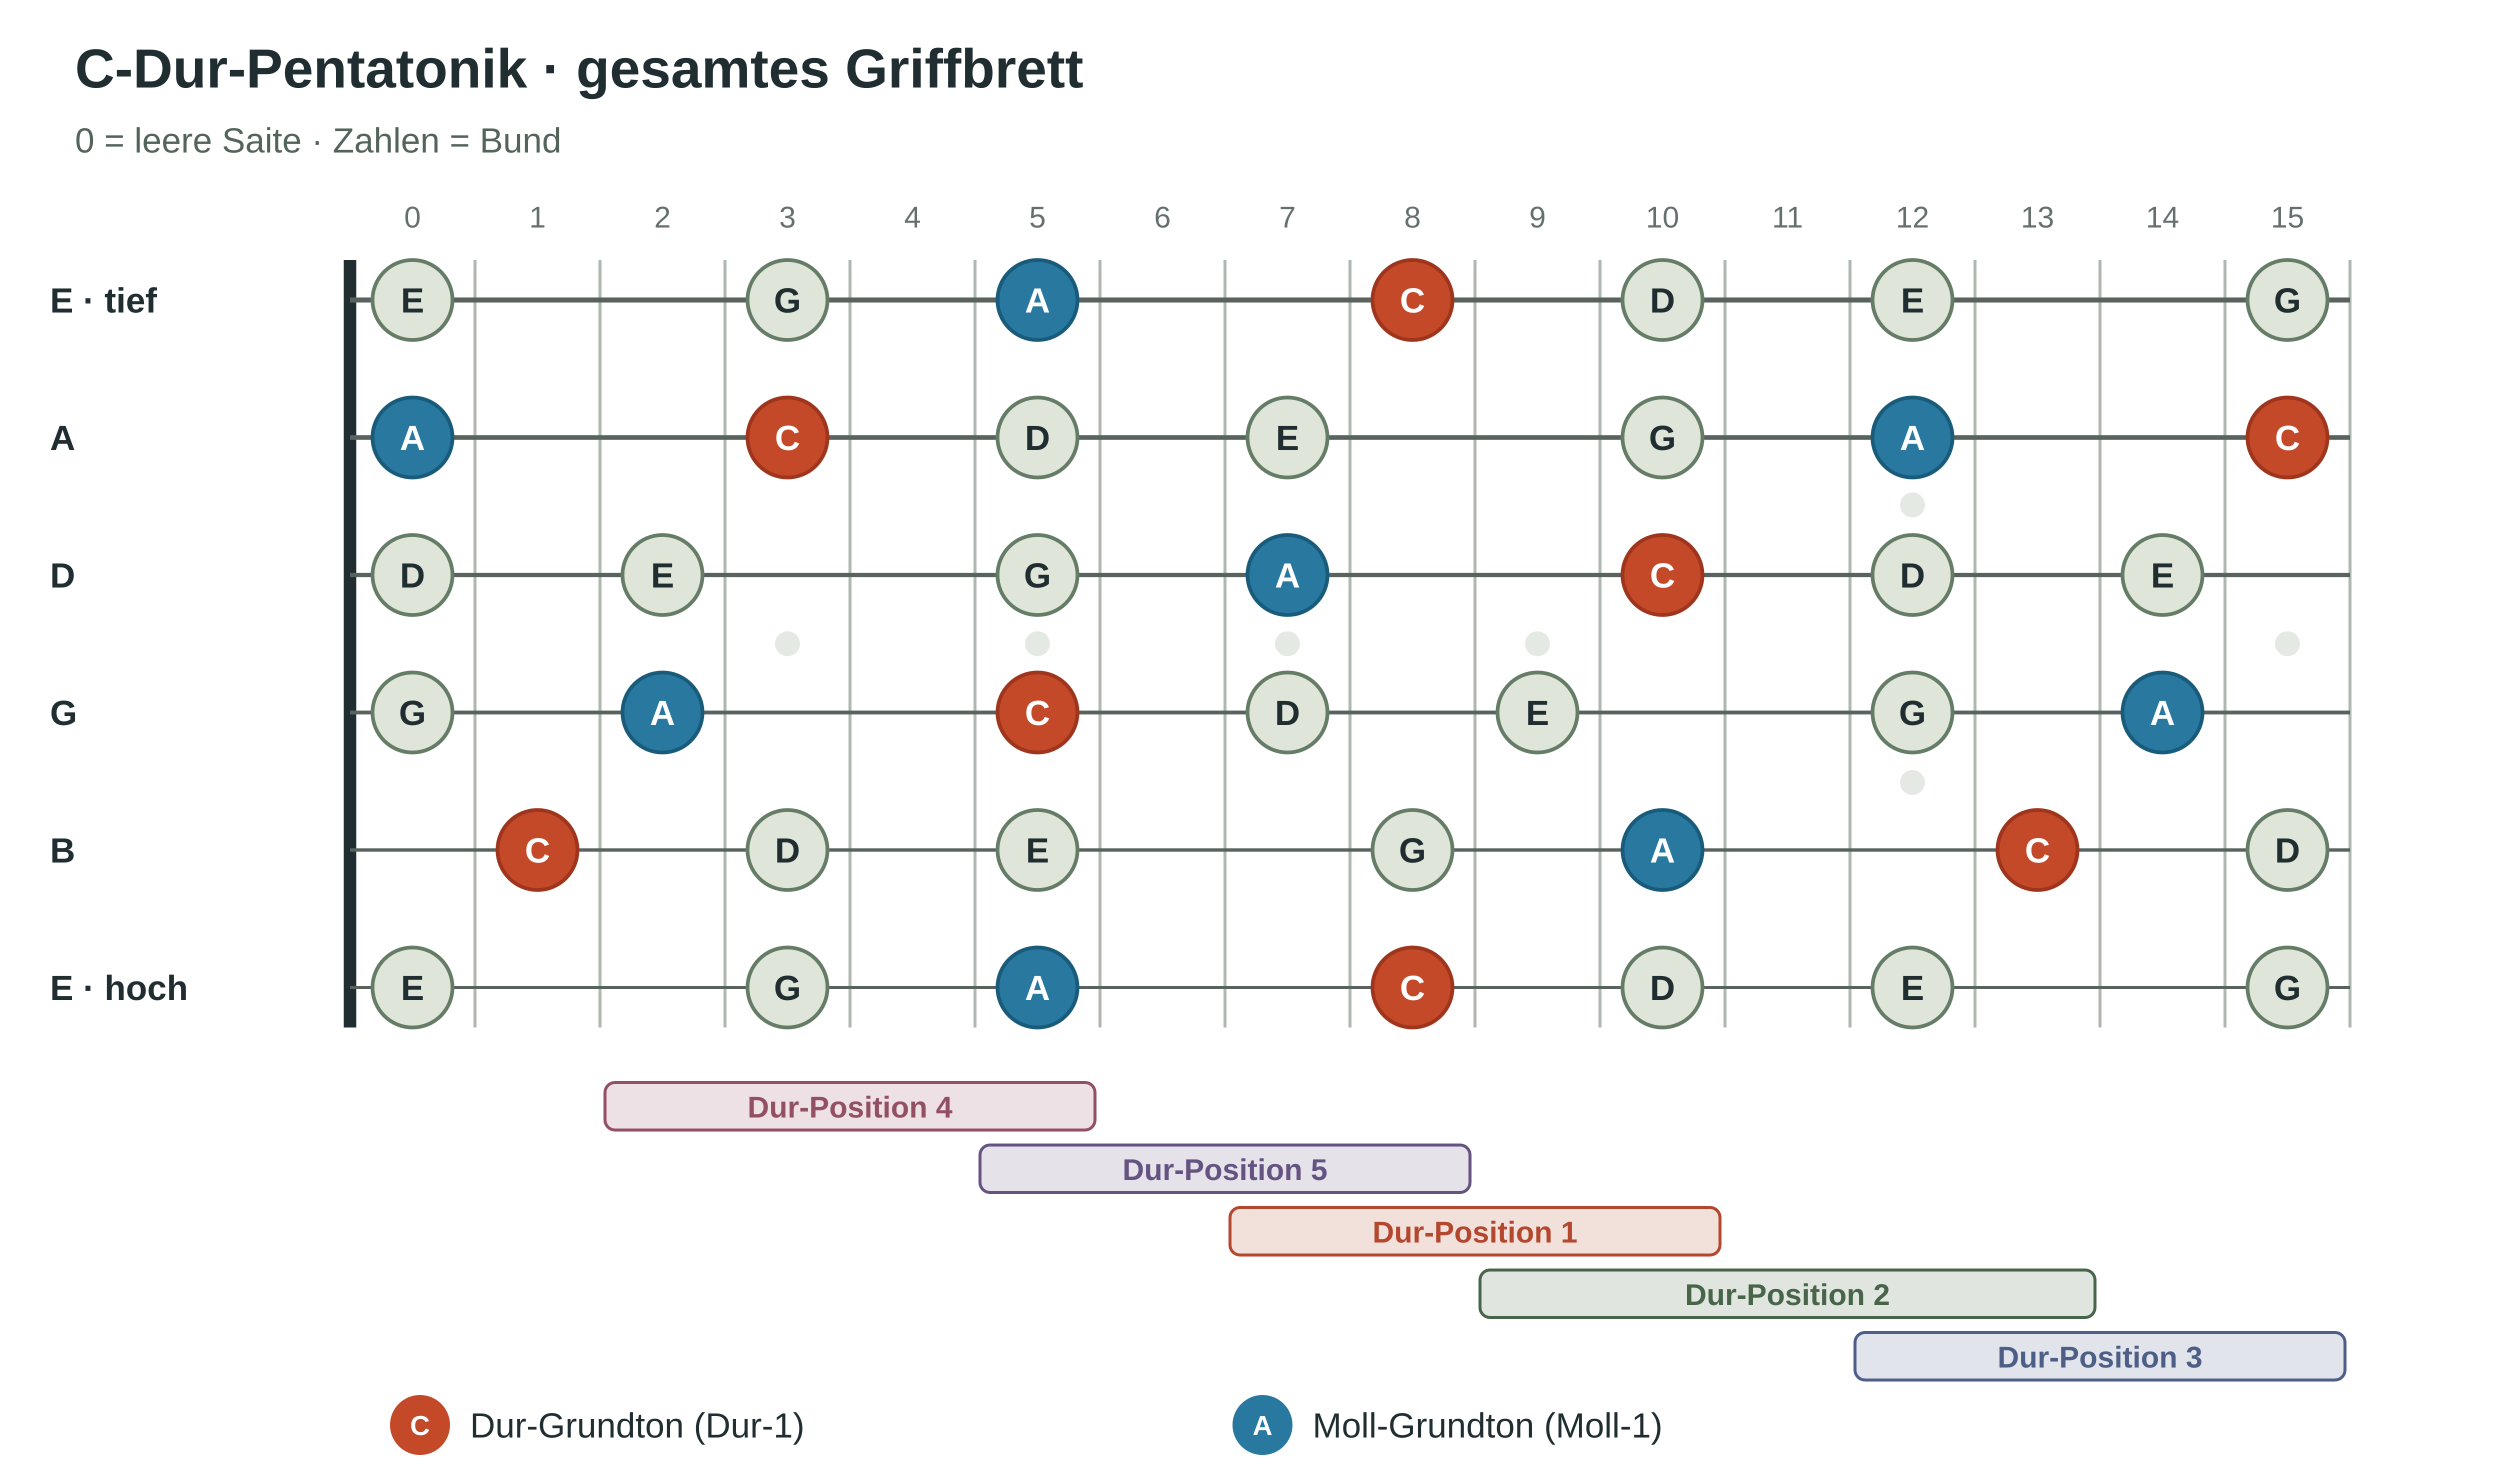
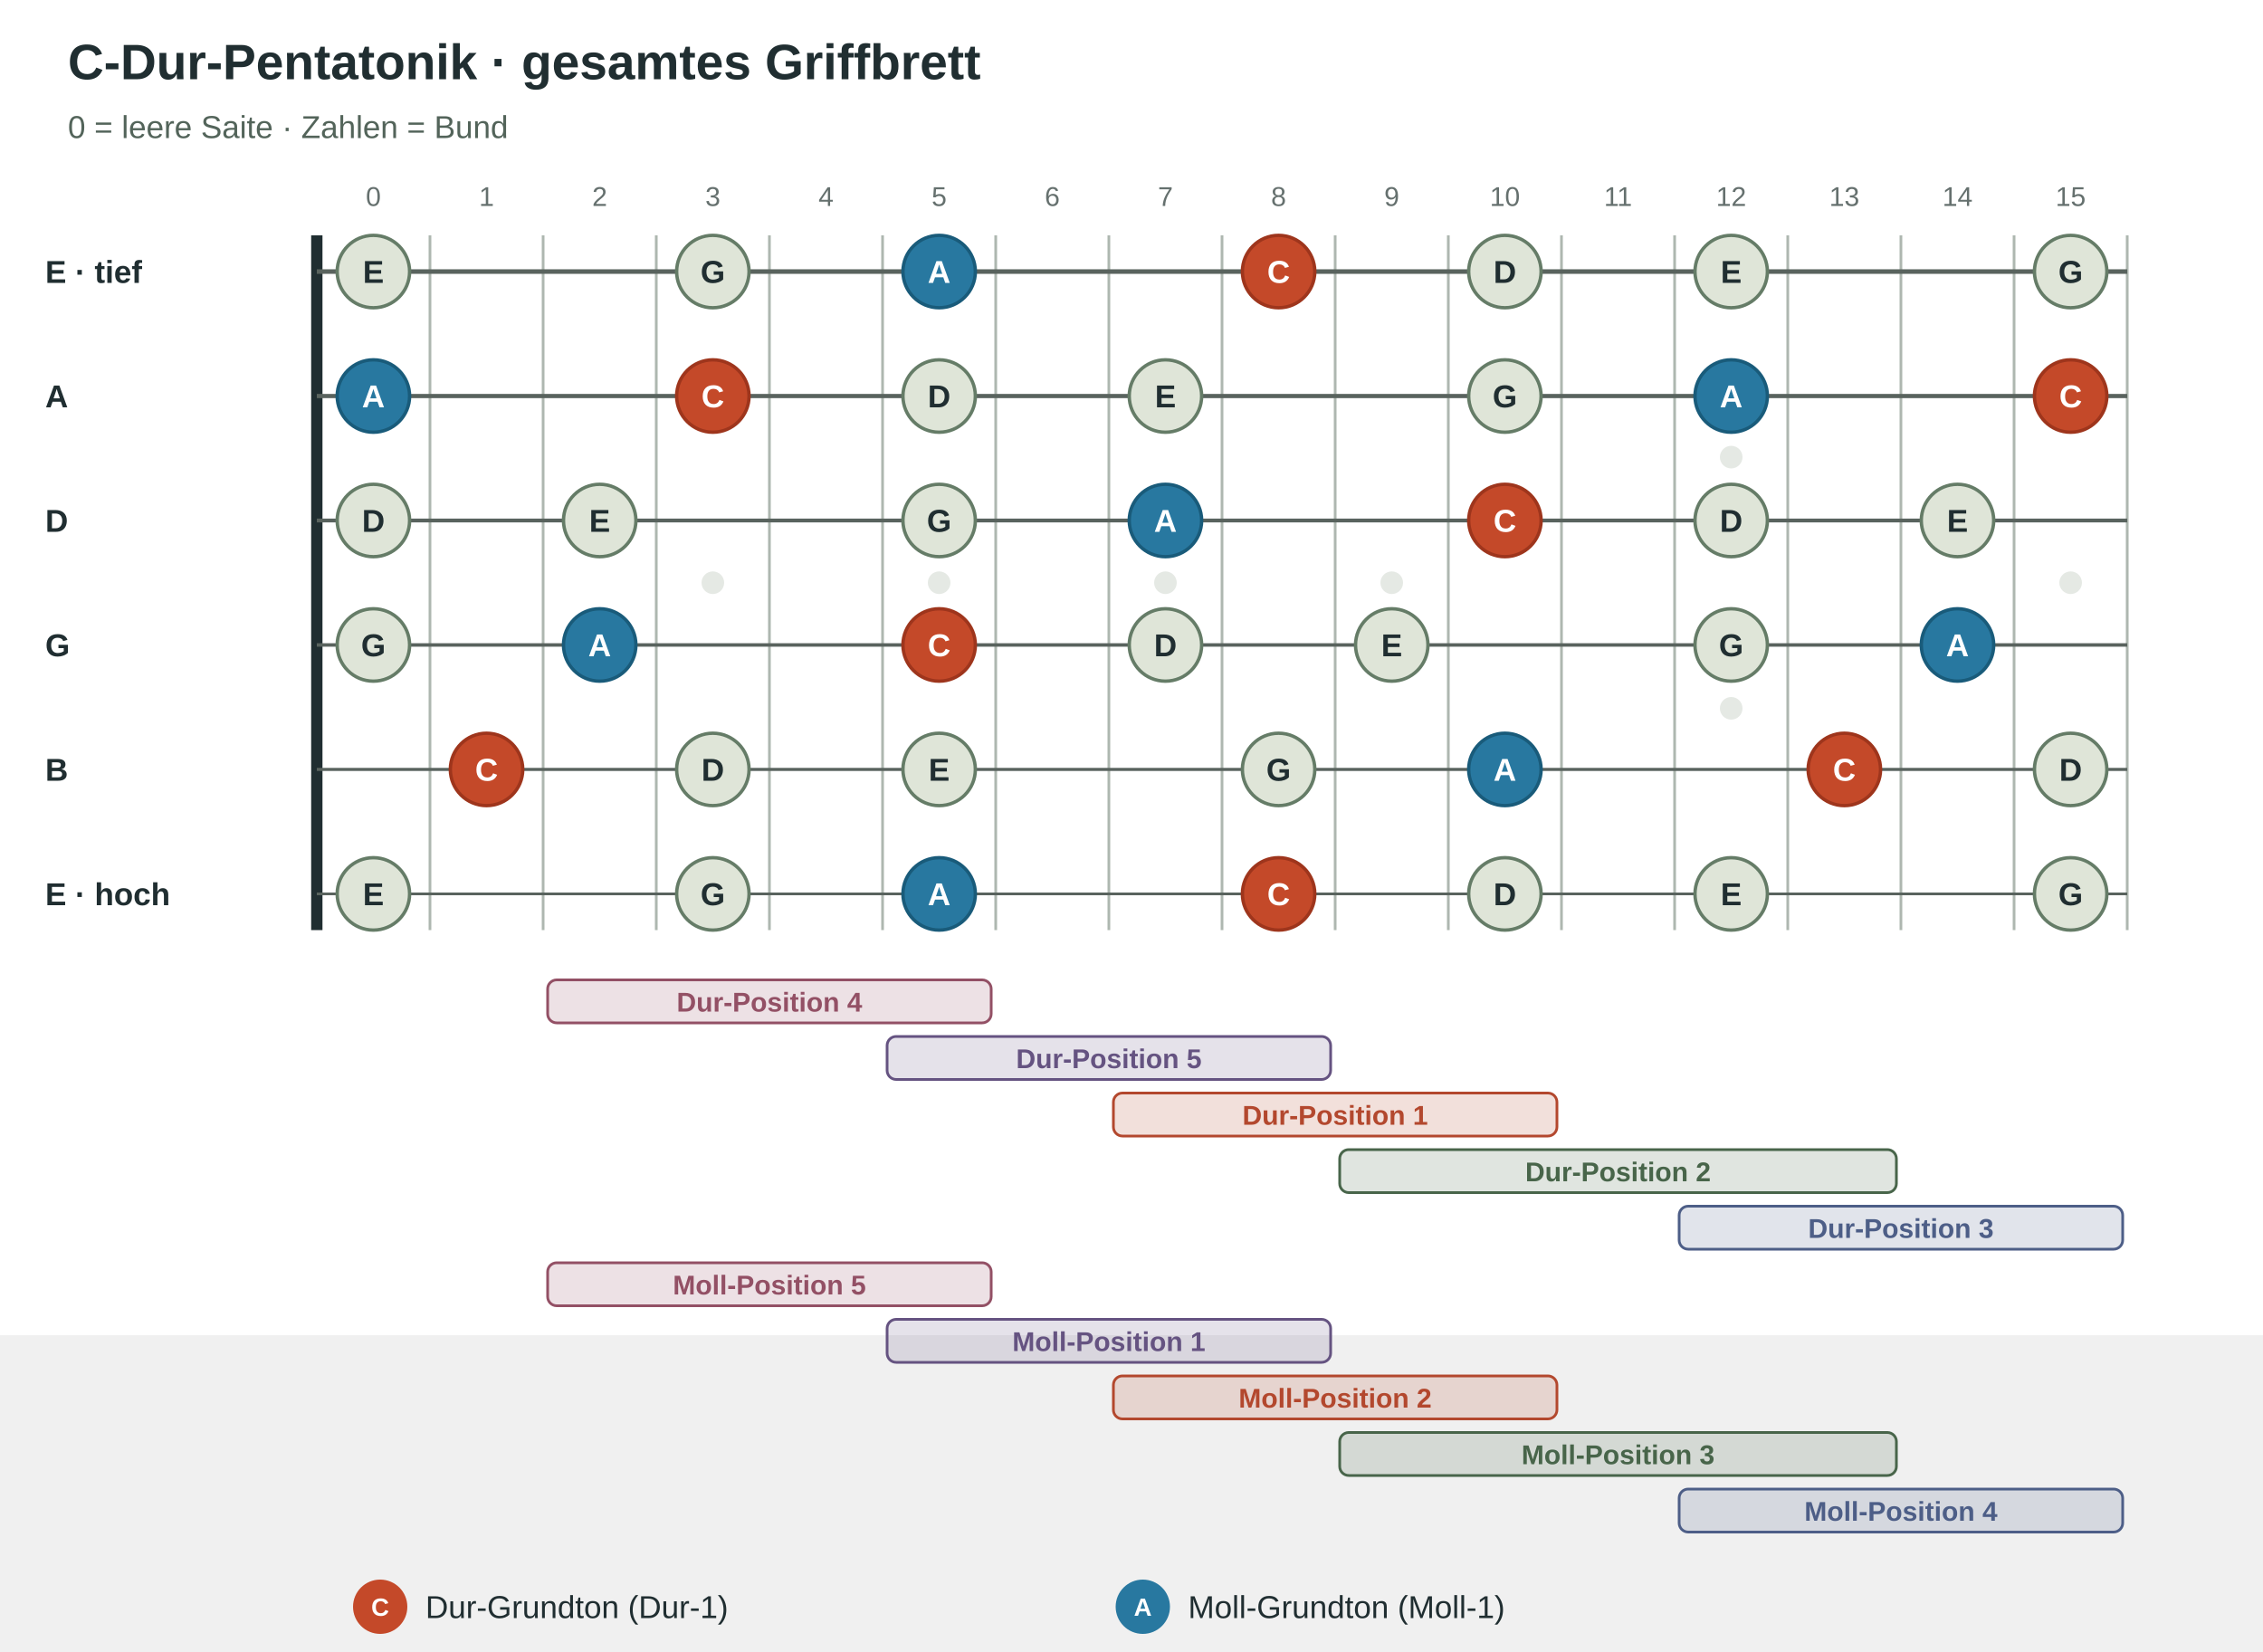
- <svg xmlns="http://www.w3.org/2000/svg" width="1000" height="590" viewBox="0 0 1000 590" role="img" aria-labelledby="title desc">
+ <svg xmlns="http://www.w3.org/2000/svg" width="1000" height="730" viewBox="0 0 1000 730" role="img" aria-labelledby="title desc">
  <rect width="1000" height="590" fill="#fff" />
  <text x="30" y="35" fill="#202e31" font-family="Arial,sans-serif" font-size="22" font-weight="700">C-Dur-Pentatonik · gesamtes Griffbrett</text>
  <text x="30" y="61" fill="#53645a" font-family="Arial,sans-serif" font-size="14">0 = leere Saite · Zahlen = Bund</text>
  <text x="165.0" y="91" text-anchor="middle" fill="#65706e" font-family="Arial,sans-serif" font-size="12">0</text>
  <text x="215.0" y="91" text-anchor="middle" fill="#65706e" font-family="Arial,sans-serif" font-size="12">1</text>
  <text x="265.0" y="91" text-anchor="middle" fill="#65706e" font-family="Arial,sans-serif" font-size="12">2</text>
  <text x="315.0" y="91" text-anchor="middle" fill="#65706e" font-family="Arial,sans-serif" font-size="12">3</text>
  <text x="365.0" y="91" text-anchor="middle" fill="#65706e" font-family="Arial,sans-serif" font-size="12">4</text>
  <text x="415.0" y="91" text-anchor="middle" fill="#65706e" font-family="Arial,sans-serif" font-size="12">5</text>
  <text x="465.0" y="91" text-anchor="middle" fill="#65706e" font-family="Arial,sans-serif" font-size="12">6</text>
  <text x="515.0" y="91" text-anchor="middle" fill="#65706e" font-family="Arial,sans-serif" font-size="12">7</text>
  <text x="565.0" y="91" text-anchor="middle" fill="#65706e" font-family="Arial,sans-serif" font-size="12">8</text>
  <text x="615.0" y="91" text-anchor="middle" fill="#65706e" font-family="Arial,sans-serif" font-size="12">9</text>
  <text x="665.0" y="91" text-anchor="middle" fill="#65706e" font-family="Arial,sans-serif" font-size="12">10</text>
  <text x="715.0" y="91" text-anchor="middle" fill="#65706e" font-family="Arial,sans-serif" font-size="12">11</text>
  <text x="765.0" y="91" text-anchor="middle" fill="#65706e" font-family="Arial,sans-serif" font-size="12">12</text>
  <text x="815.0" y="91" text-anchor="middle" fill="#65706e" font-family="Arial,sans-serif" font-size="12">13</text>
  <text x="865.0" y="91" text-anchor="middle" fill="#65706e" font-family="Arial,sans-serif" font-size="12">14</text>
  <text x="915.0" y="91" text-anchor="middle" fill="#65706e" font-family="Arial,sans-serif" font-size="12">15</text>
  <path d="M140 104V411" stroke="#202e31" stroke-width="5" />
  <path d="M190 104V411" stroke="#aeb7b0" stroke-width="1.2" />
  <path d="M240 104V411" stroke="#aeb7b0" stroke-width="1.2" />
  <path d="M290 104V411" stroke="#aeb7b0" stroke-width="1.2" />
  <path d="M340 104V411" stroke="#aeb7b0" stroke-width="1.2" />
  <path d="M390 104V411" stroke="#aeb7b0" stroke-width="1.2" />
  <path d="M440 104V411" stroke="#aeb7b0" stroke-width="1.2" />
  <path d="M490 104V411" stroke="#aeb7b0" stroke-width="1.2" />
  <path d="M540 104V411" stroke="#aeb7b0" stroke-width="1.2" />
  <path d="M590 104V411" stroke="#aeb7b0" stroke-width="1.2" />
  <path d="M640 104V411" stroke="#aeb7b0" stroke-width="1.2" />
  <path d="M690 104V411" stroke="#aeb7b0" stroke-width="1.2" />
  <path d="M740 104V411" stroke="#aeb7b0" stroke-width="1.2" />
  <path d="M790 104V411" stroke="#aeb7b0" stroke-width="1.2" />
  <path d="M840 104V411" stroke="#aeb7b0" stroke-width="1.2" />
  <path d="M890 104V411" stroke="#aeb7b0" stroke-width="1.2" />
  <path d="M940 104V411" stroke="#aeb7b0" stroke-width="1.2" />
  <circle cx="315.0" cy="257.5" r="5" fill="#e5e9e4" />
  <circle cx="415.0" cy="257.5" r="5" fill="#e5e9e4" />
  <circle cx="515.0" cy="257.5" r="5" fill="#e5e9e4" />
  <circle cx="615.0" cy="257.5" r="5" fill="#e5e9e4" />
  <circle cx="915.0" cy="257.5" r="5" fill="#e5e9e4" />
  <circle cx="765.0" cy="202" r="5" fill="#e5e9e4" />
  <circle cx="765.0" cy="313" r="5" fill="#e5e9e4" />
  <path d="M140 120H940" stroke="#59635e" stroke-width="2.02" />
  <text x="20" y="125" fill="#202e31" font-family="Arial,sans-serif" font-size="14" font-weight="700">E · tief</text>
  <circle cx="165.0" cy="120" r="16" fill="#dfe5d8" stroke="#657c67" stroke-width="1.5" />
  <text x="165.0" y="125" text-anchor="middle" fill="#202e31" font-family="Arial,sans-serif" font-size="14" font-weight="700">E</text>
  <circle cx="315.0" cy="120" r="16" fill="#dfe5d8" stroke="#657c67" stroke-width="1.5" />
  <text x="315.0" y="125" text-anchor="middle" fill="#202e31" font-family="Arial,sans-serif" font-size="14" font-weight="700">G</text>
  <circle cx="415.0" cy="120" r="16" fill="#2878a0" stroke="#195b7a" stroke-width="1.5" />
  <text x="415.0" y="125" text-anchor="middle" fill="#fff" font-family="Arial,sans-serif" font-size="14" font-weight="700">A</text>
  <circle cx="565.0" cy="120" r="16" fill="#c44929" stroke="#9e351c" stroke-width="1.5" />
  <text x="565.0" y="125" text-anchor="middle" fill="#fff" font-family="Arial,sans-serif" font-size="14" font-weight="700">C</text>
  <circle cx="665.0" cy="120" r="16" fill="#dfe5d8" stroke="#657c67" stroke-width="1.5" />
  <text x="665.0" y="125" text-anchor="middle" fill="#202e31" font-family="Arial,sans-serif" font-size="14" font-weight="700">D</text>
  <circle cx="765.0" cy="120" r="16" fill="#dfe5d8" stroke="#657c67" stroke-width="1.5" />
  <text x="765.0" y="125" text-anchor="middle" fill="#202e31" font-family="Arial,sans-serif" font-size="14" font-weight="700">E</text>
  <circle cx="915.0" cy="120" r="16" fill="#dfe5d8" stroke="#657c67" stroke-width="1.5" />
  <text x="915.0" y="125" text-anchor="middle" fill="#202e31" font-family="Arial,sans-serif" font-size="14" font-weight="700">G</text>
  <path d="M140 175H940" stroke="#59635e" stroke-width="1.86" />
  <text x="20" y="180" fill="#202e31" font-family="Arial,sans-serif" font-size="14" font-weight="700">A</text>
  <circle cx="165.0" cy="175" r="16" fill="#2878a0" stroke="#195b7a" stroke-width="1.5" />
  <text x="165.0" y="180" text-anchor="middle" fill="#fff" font-family="Arial,sans-serif" font-size="14" font-weight="700">A</text>
  <circle cx="315.0" cy="175" r="16" fill="#c44929" stroke="#9e351c" stroke-width="1.5" />
  <text x="315.0" y="180" text-anchor="middle" fill="#fff" font-family="Arial,sans-serif" font-size="14" font-weight="700">C</text>
  <circle cx="415.0" cy="175" r="16" fill="#dfe5d8" stroke="#657c67" stroke-width="1.5" />
  <text x="415.0" y="180" text-anchor="middle" fill="#202e31" font-family="Arial,sans-serif" font-size="14" font-weight="700">D</text>
  <circle cx="515.0" cy="175" r="16" fill="#dfe5d8" stroke="#657c67" stroke-width="1.5" />
  <text x="515.0" y="180" text-anchor="middle" fill="#202e31" font-family="Arial,sans-serif" font-size="14" font-weight="700">E</text>
  <circle cx="665.0" cy="175" r="16" fill="#dfe5d8" stroke="#657c67" stroke-width="1.5" />
  <text x="665.0" y="180" text-anchor="middle" fill="#202e31" font-family="Arial,sans-serif" font-size="14" font-weight="700">G</text>
  <circle cx="765.0" cy="175" r="16" fill="#2878a0" stroke="#195b7a" stroke-width="1.5" />
  <text x="765.0" y="180" text-anchor="middle" fill="#fff" font-family="Arial,sans-serif" font-size="14" font-weight="700">A</text>
  <circle cx="915.0" cy="175" r="16" fill="#c44929" stroke="#9e351c" stroke-width="1.5" />
  <text x="915.0" y="180" text-anchor="middle" fill="#fff" font-family="Arial,sans-serif" font-size="14" font-weight="700">C</text>
  <path d="M140 230H940" stroke="#59635e" stroke-width="1.69" />
  <text x="20" y="235" fill="#202e31" font-family="Arial,sans-serif" font-size="14" font-weight="700">D</text>
  <circle cx="165.0" cy="230" r="16" fill="#dfe5d8" stroke="#657c67" stroke-width="1.5" />
  <text x="165.0" y="235" text-anchor="middle" fill="#202e31" font-family="Arial,sans-serif" font-size="14" font-weight="700">D</text>
  <circle cx="265.0" cy="230" r="16" fill="#dfe5d8" stroke="#657c67" stroke-width="1.5" />
  <text x="265.0" y="235" text-anchor="middle" fill="#202e31" font-family="Arial,sans-serif" font-size="14" font-weight="700">E</text>
  <circle cx="415.0" cy="230" r="16" fill="#dfe5d8" stroke="#657c67" stroke-width="1.5" />
  <text x="415.0" y="235" text-anchor="middle" fill="#202e31" font-family="Arial,sans-serif" font-size="14" font-weight="700">G</text>
  <circle cx="515.0" cy="230" r="16" fill="#2878a0" stroke="#195b7a" stroke-width="1.5" />
  <text x="515.0" y="235" text-anchor="middle" fill="#fff" font-family="Arial,sans-serif" font-size="14" font-weight="700">A</text>
  <circle cx="665.0" cy="230" r="16" fill="#c44929" stroke="#9e351c" stroke-width="1.5" />
  <text x="665.0" y="235" text-anchor="middle" fill="#fff" font-family="Arial,sans-serif" font-size="14" font-weight="700">C</text>
  <circle cx="765.0" cy="230" r="16" fill="#dfe5d8" stroke="#657c67" stroke-width="1.5" />
  <text x="765.0" y="235" text-anchor="middle" fill="#202e31" font-family="Arial,sans-serif" font-size="14" font-weight="700">D</text>
  <circle cx="865.0" cy="230" r="16" fill="#dfe5d8" stroke="#657c67" stroke-width="1.5" />
  <text x="865.0" y="235" text-anchor="middle" fill="#202e31" font-family="Arial,sans-serif" font-size="14" font-weight="700">E</text>
  <path d="M140 285H940" stroke="#59635e" stroke-width="1.53" />
  <text x="20" y="290" fill="#202e31" font-family="Arial,sans-serif" font-size="14" font-weight="700">G</text>
  <circle cx="165.0" cy="285" r="16" fill="#dfe5d8" stroke="#657c67" stroke-width="1.5" />
  <text x="165.0" y="290" text-anchor="middle" fill="#202e31" font-family="Arial,sans-serif" font-size="14" font-weight="700">G</text>
  <circle cx="265.0" cy="285" r="16" fill="#2878a0" stroke="#195b7a" stroke-width="1.5" />
  <text x="265.0" y="290" text-anchor="middle" fill="#fff" font-family="Arial,sans-serif" font-size="14" font-weight="700">A</text>
  <circle cx="415.0" cy="285" r="16" fill="#c44929" stroke="#9e351c" stroke-width="1.5" />
  <text x="415.0" y="290" text-anchor="middle" fill="#fff" font-family="Arial,sans-serif" font-size="14" font-weight="700">C</text>
  <circle cx="515.0" cy="285" r="16" fill="#dfe5d8" stroke="#657c67" stroke-width="1.5" />
  <text x="515.0" y="290" text-anchor="middle" fill="#202e31" font-family="Arial,sans-serif" font-size="14" font-weight="700">D</text>
  <circle cx="615.0" cy="285" r="16" fill="#dfe5d8" stroke="#657c67" stroke-width="1.5" />
  <text x="615.0" y="290" text-anchor="middle" fill="#202e31" font-family="Arial,sans-serif" font-size="14" font-weight="700">E</text>
  <circle cx="765.0" cy="285" r="16" fill="#dfe5d8" stroke="#657c67" stroke-width="1.5" />
  <text x="765.0" y="290" text-anchor="middle" fill="#202e31" font-family="Arial,sans-serif" font-size="14" font-weight="700">G</text>
  <circle cx="865.0" cy="285" r="16" fill="#2878a0" stroke="#195b7a" stroke-width="1.5" />
  <text x="865.0" y="290" text-anchor="middle" fill="#fff" font-family="Arial,sans-serif" font-size="14" font-weight="700">A</text>
  <path d="M140 340H940" stroke="#59635e" stroke-width="1.36" />
  <text x="20" y="345" fill="#202e31" font-family="Arial,sans-serif" font-size="14" font-weight="700">B</text>
  <circle cx="215.0" cy="340" r="16" fill="#c44929" stroke="#9e351c" stroke-width="1.5" />
  <text x="215.0" y="345" text-anchor="middle" fill="#fff" font-family="Arial,sans-serif" font-size="14" font-weight="700">C</text>
  <circle cx="315.0" cy="340" r="16" fill="#dfe5d8" stroke="#657c67" stroke-width="1.5" />
  <text x="315.0" y="345" text-anchor="middle" fill="#202e31" font-family="Arial,sans-serif" font-size="14" font-weight="700">D</text>
  <circle cx="415.0" cy="340" r="16" fill="#dfe5d8" stroke="#657c67" stroke-width="1.5" />
  <text x="415.0" y="345" text-anchor="middle" fill="#202e31" font-family="Arial,sans-serif" font-size="14" font-weight="700">E</text>
  <circle cx="565.0" cy="340" r="16" fill="#dfe5d8" stroke="#657c67" stroke-width="1.5" />
  <text x="565.0" y="345" text-anchor="middle" fill="#202e31" font-family="Arial,sans-serif" font-size="14" font-weight="700">G</text>
  <circle cx="665.0" cy="340" r="16" fill="#2878a0" stroke="#195b7a" stroke-width="1.5" />
  <text x="665.0" y="345" text-anchor="middle" fill="#fff" font-family="Arial,sans-serif" font-size="14" font-weight="700">A</text>
  <circle cx="815.0" cy="340" r="16" fill="#c44929" stroke="#9e351c" stroke-width="1.5" />
  <text x="815.0" y="345" text-anchor="middle" fill="#fff" font-family="Arial,sans-serif" font-size="14" font-weight="700">C</text>
  <circle cx="915.0" cy="340" r="16" fill="#dfe5d8" stroke="#657c67" stroke-width="1.5" />
  <text x="915.0" y="345" text-anchor="middle" fill="#202e31" font-family="Arial,sans-serif" font-size="14" font-weight="700">D</text>
  <path d="M140 395H940" stroke="#59635e" stroke-width="1.20" />
  <text x="20" y="400" fill="#202e31" font-family="Arial,sans-serif" font-size="14" font-weight="700">E · hoch</text>
  <circle cx="165.0" cy="395" r="16" fill="#dfe5d8" stroke="#657c67" stroke-width="1.5" />
  <text x="165.0" y="400" text-anchor="middle" fill="#202e31" font-family="Arial,sans-serif" font-size="14" font-weight="700">E</text>
  <circle cx="315.0" cy="395" r="16" fill="#dfe5d8" stroke="#657c67" stroke-width="1.5" />
  <text x="315.0" y="400" text-anchor="middle" fill="#202e31" font-family="Arial,sans-serif" font-size="14" font-weight="700">G</text>
  <circle cx="415.0" cy="395" r="16" fill="#2878a0" stroke="#195b7a" stroke-width="1.5" />
  <text x="415.0" y="400" text-anchor="middle" fill="#fff" font-family="Arial,sans-serif" font-size="14" font-weight="700">A</text>
  <circle cx="565.0" cy="395" r="16" fill="#c44929" stroke="#9e351c" stroke-width="1.5" />
  <text x="565.0" y="400" text-anchor="middle" fill="#fff" font-family="Arial,sans-serif" font-size="14" font-weight="700">C</text>
  <circle cx="665.0" cy="395" r="16" fill="#dfe5d8" stroke="#657c67" stroke-width="1.5" />
  <text x="665.0" y="400" text-anchor="middle" fill="#202e31" font-family="Arial,sans-serif" font-size="14" font-weight="700">D</text>
  <circle cx="765.0" cy="395" r="16" fill="#dfe5d8" stroke="#657c67" stroke-width="1.5" />
  <text x="765.0" y="400" text-anchor="middle" fill="#202e31" font-family="Arial,sans-serif" font-size="14" font-weight="700">E</text>
  <circle cx="915.0" cy="395" r="16" fill="#dfe5d8" stroke="#657c67" stroke-width="1.5" />
  <text x="915.0" y="400" text-anchor="middle" fill="#202e31" font-family="Arial,sans-serif" font-size="14" font-weight="700">G</text>
  <rect x="242" y="433" width="196" height="19" rx="4" fill="#935065" fill-opacity=".17" stroke="#935065" stroke-width="1.2" />
  <text x="340.0" y="447" text-anchor="middle" fill="#935065" font-family="Arial,sans-serif" font-size="12" font-weight="700">Dur-Position 4</text>
  <rect x="392" y="458" width="196" height="19" rx="4" fill="#655381" fill-opacity=".17" stroke="#655381" stroke-width="1.2" />
  <text x="490.0" y="472" text-anchor="middle" fill="#655381" font-family="Arial,sans-serif" font-size="12" font-weight="700">Dur-Position 5</text>
  <rect x="492" y="483" width="196" height="19" rx="4" fill="#b3482e" fill-opacity=".17" stroke="#b3482e" stroke-width="1.2" />
  <text x="590.0" y="497" text-anchor="middle" fill="#b3482e" font-family="Arial,sans-serif" font-size="12" font-weight="700">Dur-Position 1</text>
  <rect x="592" y="508" width="246" height="19" rx="4" fill="#48654a" fill-opacity=".17" stroke="#48654a" stroke-width="1.2" />
  <text x="715.0" y="522" text-anchor="middle" fill="#48654a" font-family="Arial,sans-serif" font-size="12" font-weight="700">Dur-Position 2</text>
  <rect x="742" y="533" width="196" height="19" rx="4" fill="#4d5e87" fill-opacity=".17" stroke="#4d5e87" stroke-width="1.2" />
  <text x="840.0" y="547" text-anchor="middle" fill="#4d5e87" font-family="Arial,sans-serif" font-size="12" font-weight="700">Dur-Position 3</text>
-   <circle cx="168" cy="570" r="12" fill="#c44929" />
-   <text x="168" y="574" text-anchor="middle" fill="#fff" font-family="Arial,sans-serif" font-size="11" font-weight="700">C</text>
-   <text x="188" y="575" fill="#202e31" font-family="Arial,sans-serif" font-size="14">Dur-Grundton (Dur-1)</text>
-   <circle cx="505" cy="570" r="12" fill="#2878a0" />
-   <text x="505" y="574" text-anchor="middle" fill="#fff" font-family="Arial,sans-serif" font-size="11" font-weight="700">A</text>
-   <text x="525" y="575" fill="#202e31" font-family="Arial,sans-serif" font-size="14">Moll-Grundton (Moll-1)</text>
+   <rect x="242" y="558" width="196" height="19" rx="4" fill="#935065" fill-opacity=".17" stroke="#935065" stroke-width="1.2" />
+   <text x="340.0" y="572" text-anchor="middle" fill="#935065" font-family="Arial,sans-serif" font-size="12" font-weight="700">Moll-Position 5</text>
+   <rect x="392" y="583" width="196" height="19" rx="4" fill="#655381" fill-opacity=".17" stroke="#655381" stroke-width="1.2" />
+   <text x="490.0" y="597" text-anchor="middle" fill="#655381" font-family="Arial,sans-serif" font-size="12" font-weight="700">Moll-Position 1</text>
+   <rect x="492" y="608" width="196" height="19" rx="4" fill="#b3482e" fill-opacity=".17" stroke="#b3482e" stroke-width="1.2" />
+   <text x="590.0" y="622" text-anchor="middle" fill="#b3482e" font-family="Arial,sans-serif" font-size="12" font-weight="700">Moll-Position 2</text>
+   <rect x="592" y="633" width="246" height="19" rx="4" fill="#48654a" fill-opacity=".17" stroke="#48654a" stroke-width="1.2" />
+   <text x="715.0" y="647" text-anchor="middle" fill="#48654a" font-family="Arial,sans-serif" font-size="12" font-weight="700">Moll-Position 3</text>
+   <rect x="742" y="658" width="196" height="19" rx="4" fill="#4d5e87" fill-opacity=".17" stroke="#4d5e87" stroke-width="1.2" />
+   <text x="840.0" y="672" text-anchor="middle" fill="#4d5e87" font-family="Arial,sans-serif" font-size="12" font-weight="700">Moll-Position 4</text>
+   <circle cx="168" cy="710" r="12" fill="#c44929" />
+   <text x="168" y="714" text-anchor="middle" fill="#fff" font-family="Arial,sans-serif" font-size="11" font-weight="700">C</text>
+   <text x="188" y="715" fill="#202e31" font-family="Arial,sans-serif" font-size="14">Dur-Grundton (Dur-1)</text>
+   <circle cx="505" cy="710" r="12" fill="#2878a0" />
+   <text x="505" y="714" text-anchor="middle" fill="#fff" font-family="Arial,sans-serif" font-size="11" font-weight="700">A</text>
+   <text x="525" y="715" fill="#202e31" font-family="Arial,sans-serif" font-size="14">Moll-Grundton (Moll-1)</text>
</svg>
